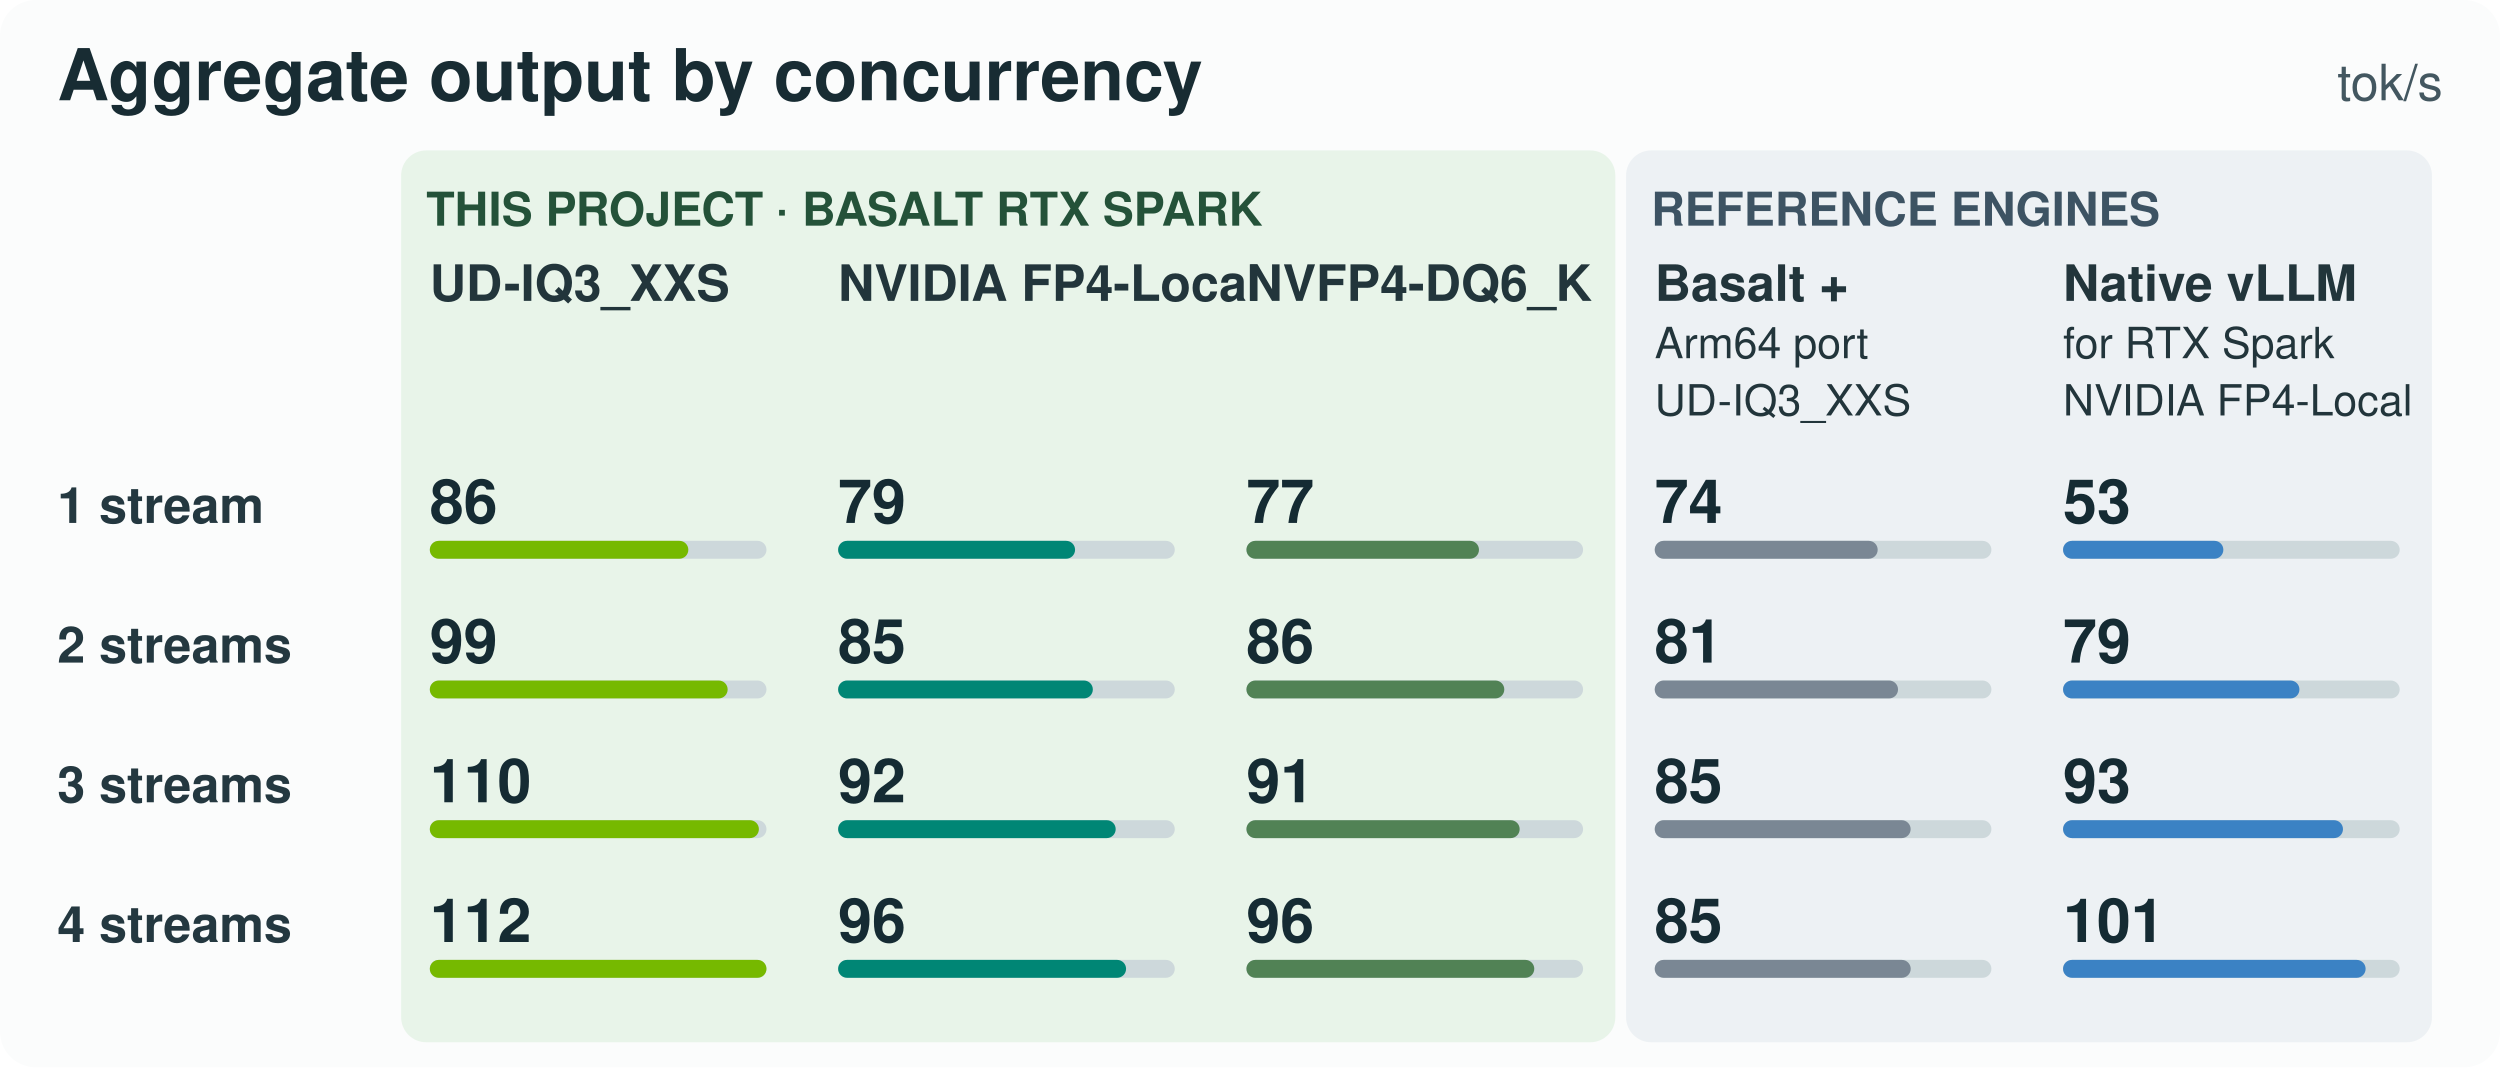
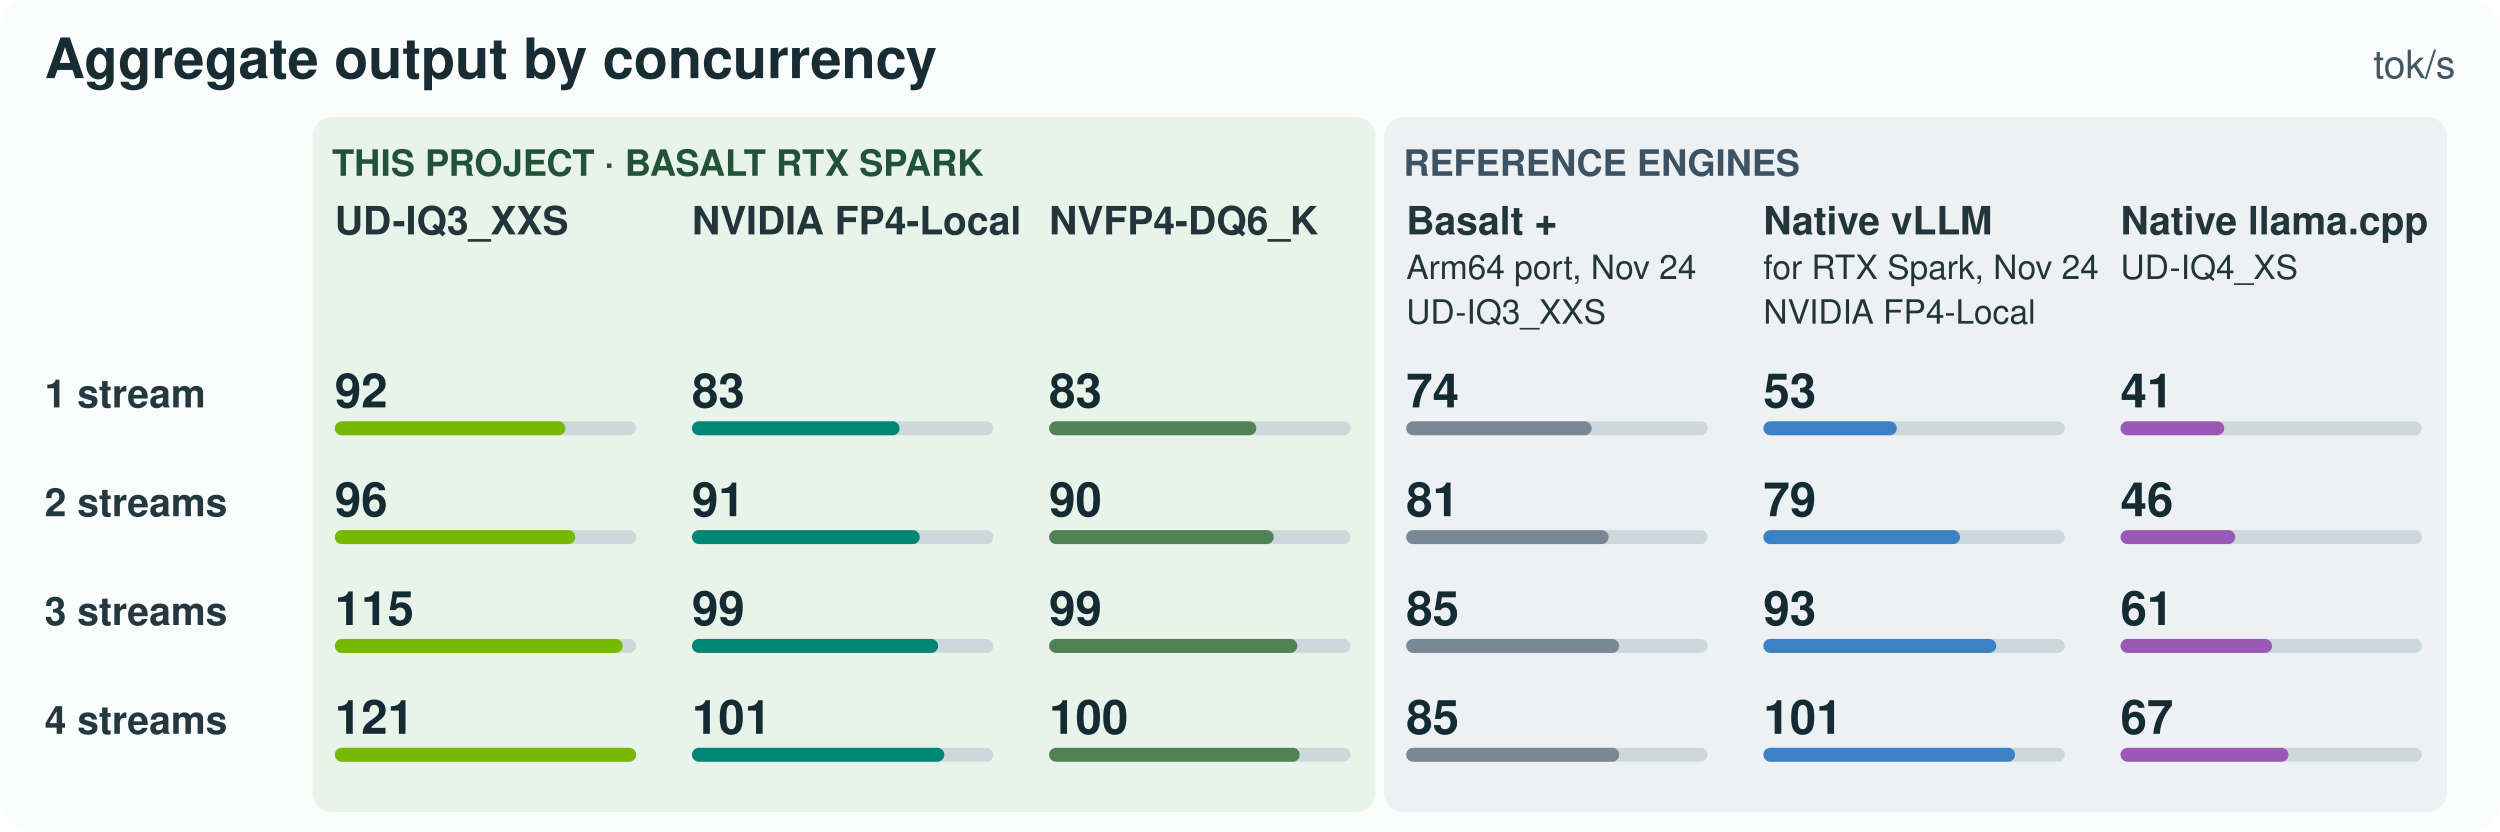
- <svg xmlns="http://www.w3.org/2000/svg" width="698" height="298" viewBox="0 0 698 298" role="img" aria-labelledby="title desc" font-family="Segoe UI, Helvetica, Arial, sans-serif">
-   <rect width="698" height="298" rx="10" fill="#fbfcfc" />
+ <svg xmlns="http://www.w3.org/2000/svg" width="896" height="298" viewBox="0 0 896 298" role="img" aria-labelledby="title desc" font-family="Segoe UI, Helvetica, Arial, sans-serif">
+   <rect width="896" height="298" rx="10" fill="#fbfcfc" />
  <text x="16" y="28" font-size="20" font-weight="700" fill="#182c33">Aggregate output by concurrency</text>
-   <text x="682" y="28" font-size="14" text-anchor="end" fill="#435760">tok/s</text>
-   <rect x="112" y="42" width="339" height="249" rx="7" fill="#e8f4e9" />
+   <text x="880" y="28" font-size="14" text-anchor="end" fill="#435760">tok/s</text>
+   <rect x="112" y="42" width="381" height="249" rx="7" fill="#e8f4e9" />
  <text x="119" y="63" font-size="13" font-weight="700" fill="#245239">THIS PROJECT · BASALT RTX SPARK</text>
-   <rect x="454" y="42" width="225" height="249" rx="7" fill="#edf1f4" />
-   <text x="461" y="63" font-size="13" font-weight="700" fill="#3d5363">REFERENCE ENGINES</text>
+   <rect x="496" y="42" width="381" height="249" rx="7" fill="#edf1f4" />
+   <text x="503" y="63" font-size="13" font-weight="700" fill="#3d5363">REFERENCE ENGINES</text>
  <text x="120" y="84" font-size="14" font-weight="600" fill="#22353b">UD-IQ3_XXS</text>
-   <text x="120" y="146" font-size="17" font-weight="600" fill="#152b33">86</text>
-   <rect x="120" y="151" width="94" height="5" rx="2.5" fill="#cdd8db" />
-   <rect x="120" y="151" width="72.18" height="5" rx="2.5" fill="#76B900" />
-   <text x="120" y="185" font-size="17" font-weight="600" fill="#152b33">99</text>
-   <rect x="120" y="190" width="94" height="5" rx="2.5" fill="#cdd8db" />
-   <rect x="120" y="190" width="83.16" height="5" rx="2.5" fill="#76B900" />
-   <text x="120" y="224" font-size="17" font-weight="600" fill="#152b33">110</text>
-   <rect x="120" y="229" width="94" height="5" rx="2.5" fill="#cdd8db" />
-   <rect x="120" y="229" width="91.88" height="5" rx="2.5" fill="#76B900" />
-   <text x="120" y="263" font-size="17" font-weight="600" fill="#152b33">112</text>
-   <rect x="120" y="268" width="94" height="5" rx="2.5" fill="#cdd8db" />
-   <rect x="120" y="268" width="94.00" height="5" rx="2.5" fill="#76B900" />
-   <text x="234" y="84" font-size="14" font-weight="600" fill="#22353b">NVIDIA FP4-Local</text>
-   <text x="234" y="146" font-size="17" font-weight="600" fill="#152b33">79</text>
-   <rect x="234" y="151" width="94" height="5" rx="2.5" fill="#cdd8db" />
-   <rect x="234" y="151" width="66.16" height="5" rx="2.5" fill="#008675" />
-   <text x="234" y="185" font-size="17" font-weight="600" fill="#152b33">85</text>
-   <rect x="234" y="190" width="94" height="5" rx="2.5" fill="#cdd8db" />
-   <rect x="234" y="190" width="71.12" height="5" rx="2.5" fill="#008675" />
-   <text x="234" y="224" font-size="17" font-weight="600" fill="#152b33">92</text>
-   <rect x="234" y="229" width="94" height="5" rx="2.5" fill="#cdd8db" />
-   <rect x="234" y="229" width="77.50" height="5" rx="2.5" fill="#008675" />
-   <text x="234" y="263" font-size="17" font-weight="600" fill="#152b33">96</text>
-   <rect x="234" y="268" width="94" height="5" rx="2.5" fill="#cdd8db" />
-   <rect x="234" y="268" width="80.40" height="5" rx="2.5" fill="#008675" />
-   <text x="348" y="84" font-size="14" font-weight="600" fill="#22353b">NVFP4-DQ6_K</text>
-   <text x="348" y="146" font-size="17" font-weight="600" fill="#152b33">77</text>
-   <rect x="348" y="151" width="94" height="5" rx="2.5" fill="#cdd8db" />
-   <rect x="348" y="151" width="64.93" height="5" rx="2.5" fill="#518255" />
-   <text x="348" y="185" font-size="17" font-weight="600" fill="#152b33">86</text>
-   <rect x="348" y="190" width="94" height="5" rx="2.5" fill="#cdd8db" />
-   <rect x="348" y="190" width="72.00" height="5" rx="2.5" fill="#518255" />
-   <text x="348" y="224" font-size="17" font-weight="600" fill="#152b33">91</text>
-   <rect x="348" y="229" width="94" height="5" rx="2.5" fill="#cdd8db" />
-   <rect x="348" y="229" width="76.29" height="5" rx="2.5" fill="#518255" />
-   <text x="348" y="263" font-size="17" font-weight="600" fill="#152b33">96</text>
-   <rect x="348" y="268" width="94" height="5" rx="2.5" fill="#cdd8db" />
-   <rect x="348" y="268" width="80.37" height="5" rx="2.5" fill="#518255" />
-   <text x="462" y="84" font-size="14" font-weight="600" fill="#22353b">Basalt +</text>
-   <text x="462" y="100" font-size="12" font-weight="400" fill="#22353b">Arm64 port</text>
-   <text x="462" y="116" font-size="12" font-weight="400" fill="#22353b">UD-IQ3_XXS</text>
-   <text x="462" y="146" font-size="17" font-weight="600" fill="#152b33">74</text>
-   <rect x="462" y="151" width="94" height="5" rx="2.5" fill="#cdd8db" />
-   <rect x="462" y="151" width="62.25" height="5" rx="2.5" fill="#7A8794" />
-   <text x="462" y="185" font-size="17" font-weight="600" fill="#152b33">81</text>
-   <rect x="462" y="190" width="94" height="5" rx="2.5" fill="#cdd8db" />
-   <rect x="462" y="190" width="67.93" height="5" rx="2.5" fill="#7A8794" />
-   <text x="462" y="224" font-size="17" font-weight="600" fill="#152b33">85</text>
-   <rect x="462" y="229" width="94" height="5" rx="2.5" fill="#cdd8db" />
-   <rect x="462" y="229" width="71.45" height="5" rx="2.5" fill="#7A8794" />
-   <text x="462" y="263" font-size="17" font-weight="600" fill="#152b33">85</text>
-   <rect x="462" y="268" width="94" height="5" rx="2.5" fill="#cdd8db" />
-   <rect x="462" y="268" width="71.47" height="5" rx="2.5" fill="#7A8794" />
-   <text x="576" y="84" font-size="14" font-weight="600" fill="#22353b">Native vLLM</text>
-   <text x="576" y="100" font-size="12" font-weight="400" fill="#22353b">for RTX Spark</text>
-   <text x="576" y="116" font-size="12" font-weight="400" fill="#22353b">NVIDIA FP4-Local</text>
-   <text x="576" y="146" font-size="17" font-weight="600" fill="#152b33">53</text>
-   <rect x="576" y="151" width="94" height="5" rx="2.5" fill="#cdd8db" />
-   <rect x="576" y="151" width="44.76" height="5" rx="2.5" fill="#3B82C4" />
-   <text x="576" y="185" font-size="17" font-weight="600" fill="#152b33">79</text>
-   <rect x="576" y="190" width="94" height="5" rx="2.5" fill="#cdd8db" />
-   <rect x="576" y="190" width="66.00" height="5" rx="2.5" fill="#3B82C4" />
-   <text x="576" y="224" font-size="17" font-weight="600" fill="#152b33">93</text>
-   <rect x="576" y="229" width="94" height="5" rx="2.5" fill="#cdd8db" />
-   <rect x="576" y="229" width="78.16" height="5" rx="2.5" fill="#3B82C4" />
-   <text x="576" y="263" font-size="17" font-weight="600" fill="#152b33">101</text>
-   <rect x="576" y="268" width="94" height="5" rx="2.5" fill="#cdd8db" />
-   <rect x="576" y="268" width="84.48" height="5" rx="2.5" fill="#3B82C4" />
+   <text x="120" y="146" font-size="17" font-weight="600" fill="#152b33">92</text>
+   <rect x="120" y="151" width="108" height="5" rx="2.5" fill="#cdd8db" />
+   <rect x="120" y="151" width="82.62" height="5" rx="2.5" fill="#76B900" />
+   <text x="120" y="185" font-size="17" font-weight="600" fill="#152b33">96</text>
+   <rect x="120" y="190" width="108" height="5" rx="2.5" fill="#cdd8db" />
+   <rect x="120" y="190" width="86.16" height="5" rx="2.5" fill="#76B900" />
+   <text x="120" y="224" font-size="17" font-weight="600" fill="#152b33">115</text>
+   <rect x="120" y="229" width="108" height="5" rx="2.5" fill="#cdd8db" />
+   <rect x="120" y="229" width="103.18" height="5" rx="2.5" fill="#76B900" />
+   <text x="120" y="263" font-size="17" font-weight="600" fill="#152b33">121</text>
+   <rect x="120" y="268" width="108" height="5" rx="2.5" fill="#cdd8db" />
+   <rect x="120" y="268" width="108.00" height="5" rx="2.5" fill="#76B900" />
+   <text x="248" y="84" font-size="14" font-weight="600" fill="#22353b">NVIDIA FP4-Local</text>
+   <text x="248" y="146" font-size="17" font-weight="600" fill="#152b33">83</text>
+   <rect x="248" y="151" width="108" height="5" rx="2.5" fill="#cdd8db" />
+   <rect x="248" y="151" width="74.41" height="5" rx="2.5" fill="#008675" />
+   <text x="248" y="185" font-size="17" font-weight="600" fill="#152b33">91</text>
+   <rect x="248" y="190" width="108" height="5" rx="2.5" fill="#cdd8db" />
+   <rect x="248" y="190" width="81.63" height="5" rx="2.5" fill="#008675" />
+   <text x="248" y="224" font-size="17" font-weight="600" fill="#152b33">99</text>
+   <rect x="248" y="229" width="108" height="5" rx="2.5" fill="#cdd8db" />
+   <rect x="248" y="229" width="88.24" height="5" rx="2.5" fill="#008675" />
+   <text x="248" y="263" font-size="17" font-weight="600" fill="#152b33">101</text>
+   <rect x="248" y="268" width="108" height="5" rx="2.5" fill="#cdd8db" />
+   <rect x="248" y="268" width="90.45" height="5" rx="2.5" fill="#008675" />
+   <text x="376" y="84" font-size="14" font-weight="600" fill="#22353b">NVFP4-DQ6_K</text>
+   <text x="376" y="146" font-size="17" font-weight="600" fill="#152b33">83</text>
+   <rect x="376" y="151" width="108" height="5" rx="2.5" fill="#cdd8db" />
+   <rect x="376" y="151" width="74.26" height="5" rx="2.5" fill="#518255" />
+   <text x="376" y="185" font-size="17" font-weight="600" fill="#152b33">90</text>
+   <rect x="376" y="190" width="108" height="5" rx="2.5" fill="#cdd8db" />
+   <rect x="376" y="190" width="80.50" height="5" rx="2.5" fill="#518255" />
+   <text x="376" y="224" font-size="17" font-weight="600" fill="#152b33">99</text>
+   <rect x="376" y="229" width="108" height="5" rx="2.5" fill="#cdd8db" />
+   <rect x="376" y="229" width="88.97" height="5" rx="2.5" fill="#518255" />
+   <text x="376" y="263" font-size="17" font-weight="600" fill="#152b33">100</text>
+   <rect x="376" y="268" width="108" height="5" rx="2.5" fill="#cdd8db" />
+   <rect x="376" y="268" width="89.80" height="5" rx="2.5" fill="#518255" />
+   <text x="504" y="84" font-size="14" font-weight="600" fill="#22353b">Basalt +</text>
+   <text x="504" y="100" font-size="12" font-weight="400" fill="#22353b">Arm64 port, Nov 24</text>
+   <text x="504" y="116" font-size="12" font-weight="400" fill="#22353b">UD-IQ3_XXS</text>
+   <text x="504" y="146" font-size="17" font-weight="600" fill="#152b33">74</text>
+   <rect x="504" y="151" width="108" height="5" rx="2.5" fill="#cdd8db" />
+   <rect x="504" y="151" width="66.47" height="5" rx="2.5" fill="#7A8794" />
+   <text x="504" y="185" font-size="17" font-weight="600" fill="#152b33">81</text>
+   <rect x="504" y="190" width="108" height="5" rx="2.5" fill="#cdd8db" />
+   <rect x="504" y="190" width="72.53" height="5" rx="2.5" fill="#7A8794" />
+   <text x="504" y="224" font-size="17" font-weight="600" fill="#152b33">85</text>
+   <rect x="504" y="229" width="108" height="5" rx="2.5" fill="#cdd8db" />
+   <rect x="504" y="229" width="76.29" height="5" rx="2.5" fill="#7A8794" />
+   <text x="504" y="263" font-size="17" font-weight="600" fill="#152b33">85</text>
+   <rect x="504" y="268" width="108" height="5" rx="2.5" fill="#cdd8db" />
+   <rect x="504" y="268" width="76.31" height="5" rx="2.5" fill="#7A8794" />
+   <text x="632" y="84" font-size="14" font-weight="600" fill="#22353b">Native vLLM</text>
+   <text x="632" y="100" font-size="12" font-weight="400" fill="#22353b">for RTX Spark, Nov 24</text>
+   <text x="632" y="116" font-size="12" font-weight="400" fill="#22353b">NVIDIA FP4-Local</text>
+   <text x="632" y="146" font-size="17" font-weight="600" fill="#152b33">53</text>
+   <rect x="632" y="151" width="108" height="5" rx="2.5" fill="#cdd8db" />
+   <rect x="632" y="151" width="47.80" height="5" rx="2.5" fill="#3B82C4" />
+   <text x="632" y="185" font-size="17" font-weight="600" fill="#152b33">79</text>
+   <rect x="632" y="190" width="108" height="5" rx="2.5" fill="#cdd8db" />
+   <rect x="632" y="190" width="70.47" height="5" rx="2.5" fill="#3B82C4" />
+   <text x="632" y="224" font-size="17" font-weight="600" fill="#152b33">93</text>
+   <rect x="632" y="229" width="108" height="5" rx="2.5" fill="#cdd8db" />
+   <rect x="632" y="229" width="83.46" height="5" rx="2.5" fill="#3B82C4" />
+   <text x="632" y="263" font-size="17" font-weight="600" fill="#152b33">101</text>
+   <rect x="632" y="268" width="108" height="5" rx="2.5" fill="#cdd8db" />
+   <rect x="632" y="268" width="90.21" height="5" rx="2.5" fill="#3B82C4" />
+   <text x="760" y="84" font-size="14" font-weight="600" fill="#22353b">Native llama.cpp</text>
+   <text x="760" y="100" font-size="12" font-weight="400" fill="#22353b">UD-IQ4_XS</text>
+   <text x="760" y="146" font-size="17" font-weight="600" fill="#152b33">41</text>
+   <rect x="760" y="151" width="108" height="5" rx="2.5" fill="#cdd8db" />
+   <rect x="760" y="151" width="37.16" height="5" rx="2.5" fill="#9B59B6" />
+   <text x="760" y="185" font-size="17" font-weight="600" fill="#152b33">46</text>
+   <rect x="760" y="190" width="108" height="5" rx="2.5" fill="#cdd8db" />
+   <rect x="760" y="190" width="41.09" height="5" rx="2.5" fill="#9B59B6" />
+   <text x="760" y="224" font-size="17" font-weight="600" fill="#152b33">61</text>
+   <rect x="760" y="229" width="108" height="5" rx="2.5" fill="#cdd8db" />
+   <rect x="760" y="229" width="54.31" height="5" rx="2.5" fill="#9B59B6" />
+   <text x="760" y="263" font-size="17" font-weight="600" fill="#152b33">67</text>
+   <rect x="760" y="268" width="108" height="5" rx="2.5" fill="#cdd8db" />
+   <rect x="760" y="268" width="60.20" height="5" rx="2.5" fill="#9B59B6" />
  <text x="16" y="146" font-size="14" font-weight="600" fill="#243840">1 stream</text>
  <text x="16" y="185" font-size="14" font-weight="600" fill="#243840">2 streams</text>
  <text x="16" y="224" font-size="14" font-weight="600" fill="#243840">3 streams</text>
  <text x="16" y="263" font-size="14" font-weight="600" fill="#243840">4 streams</text>
</svg>
